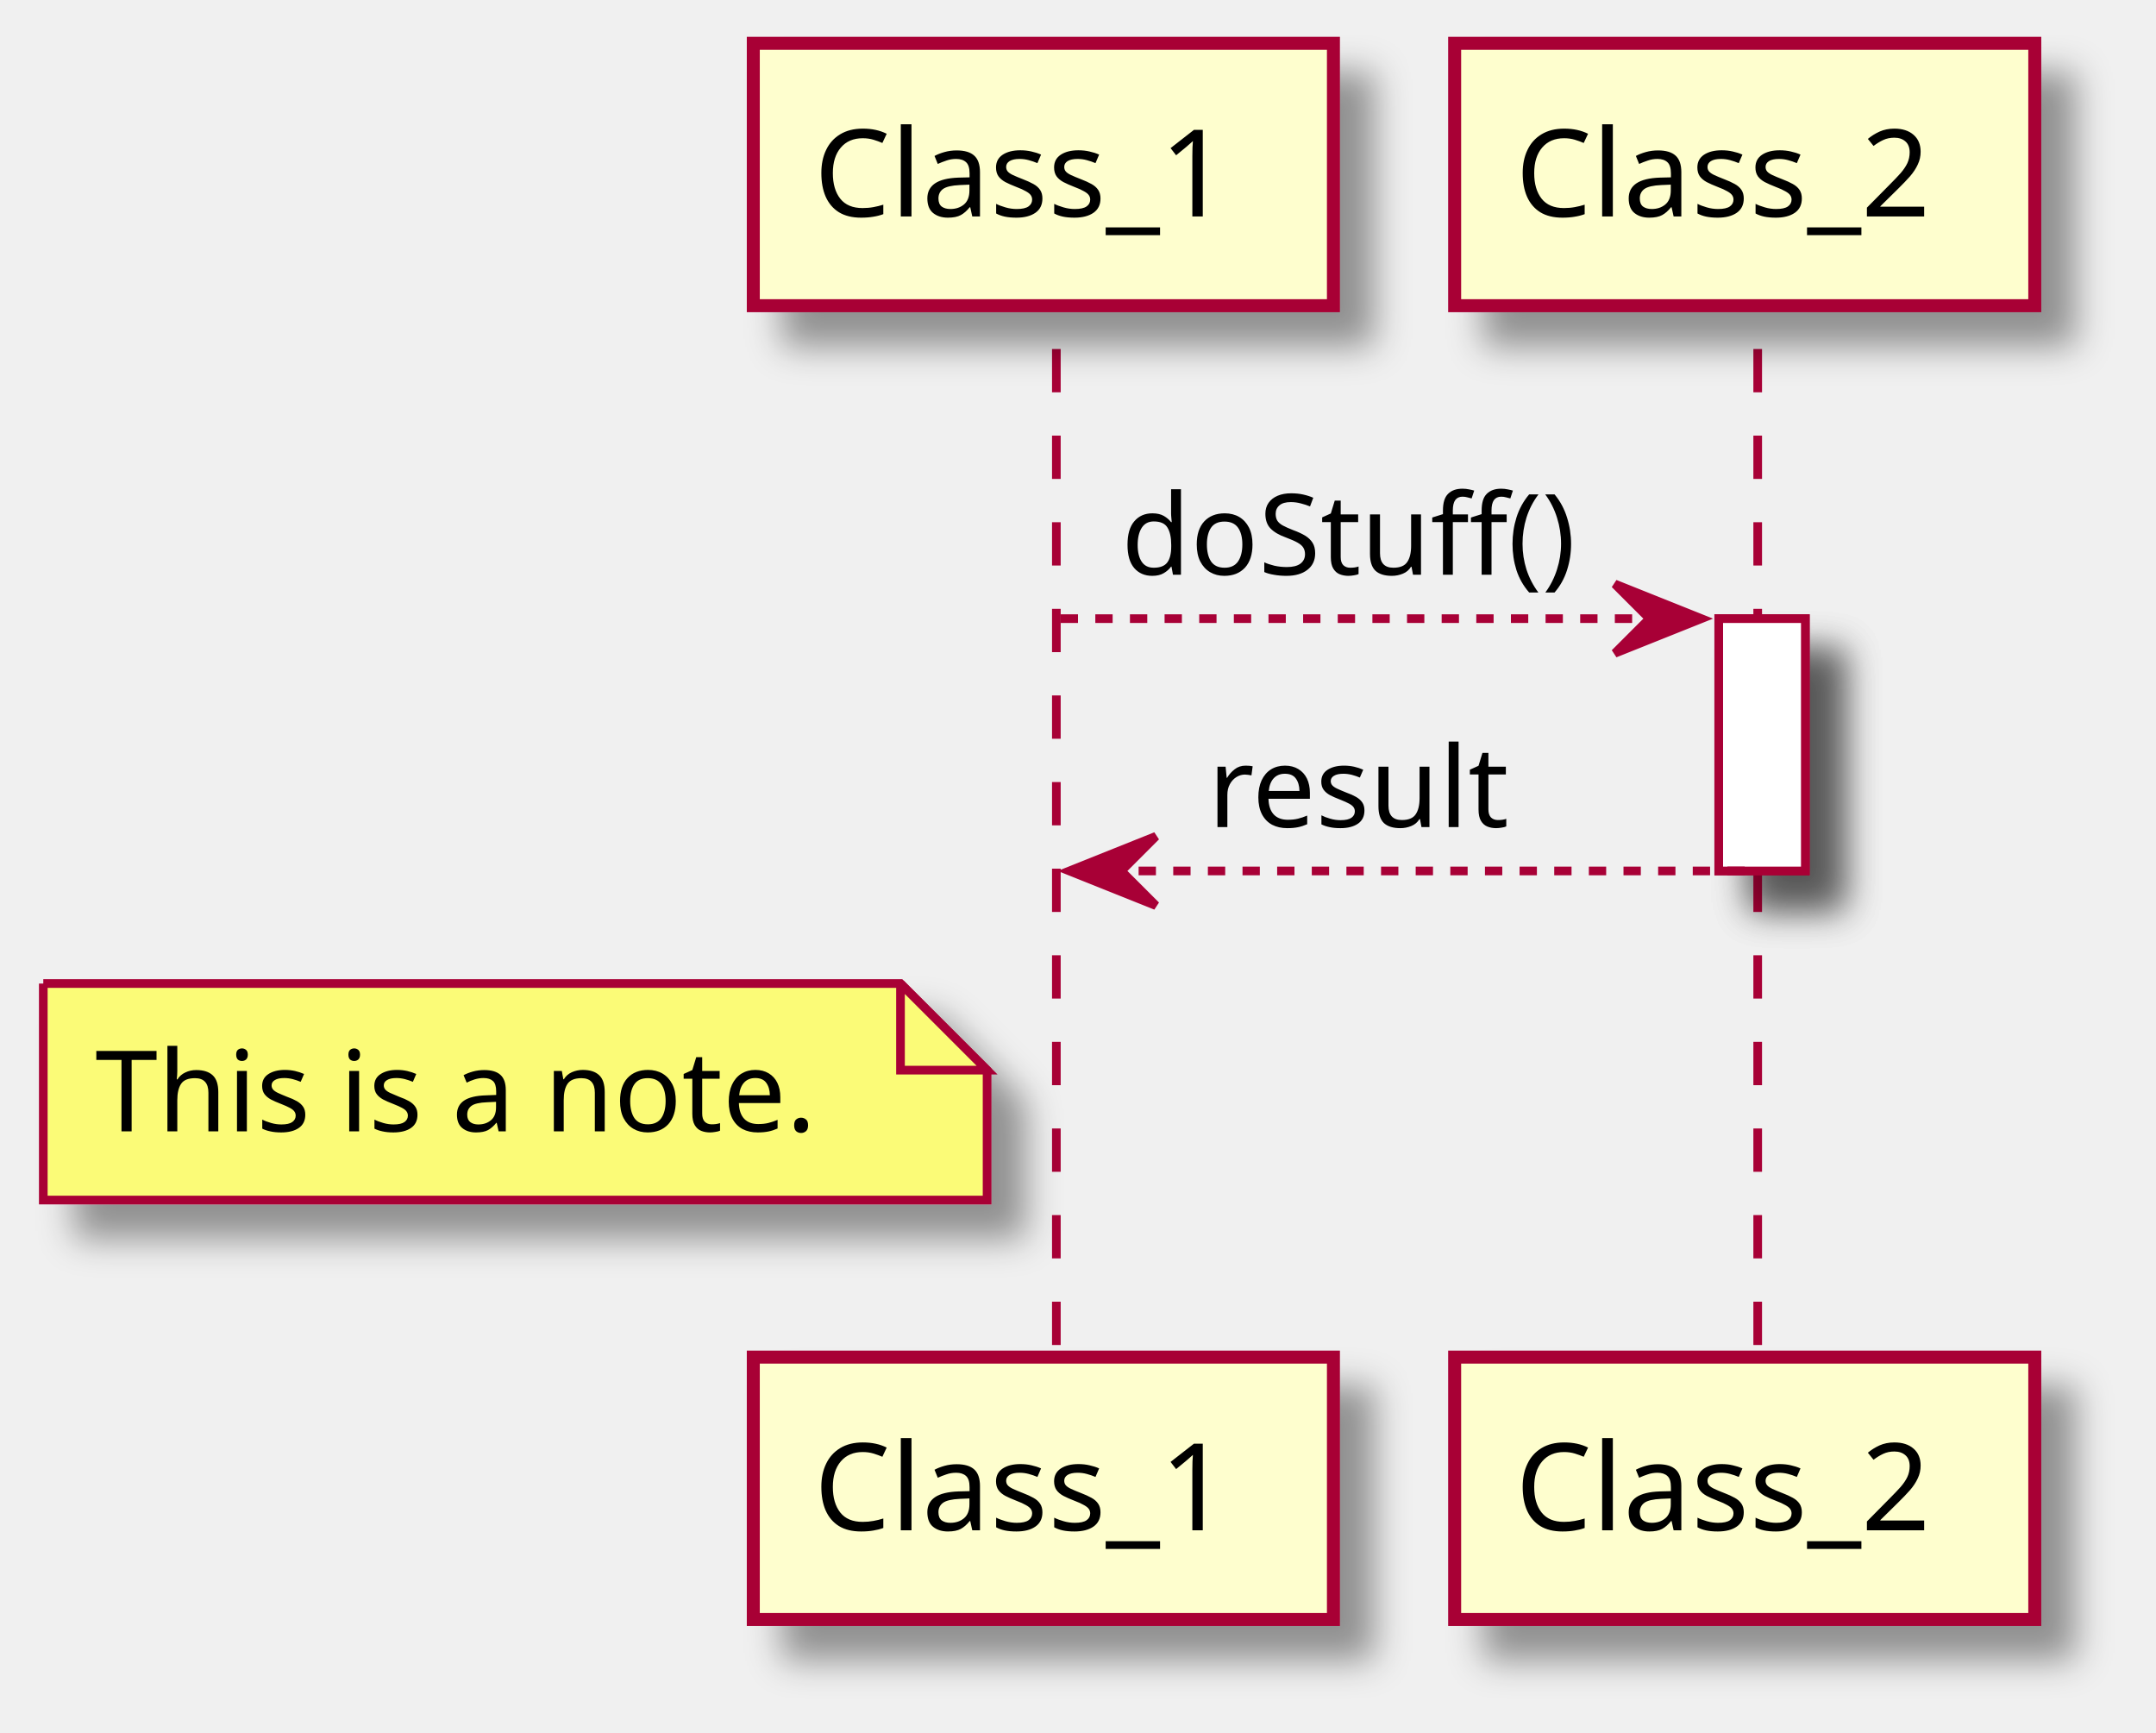
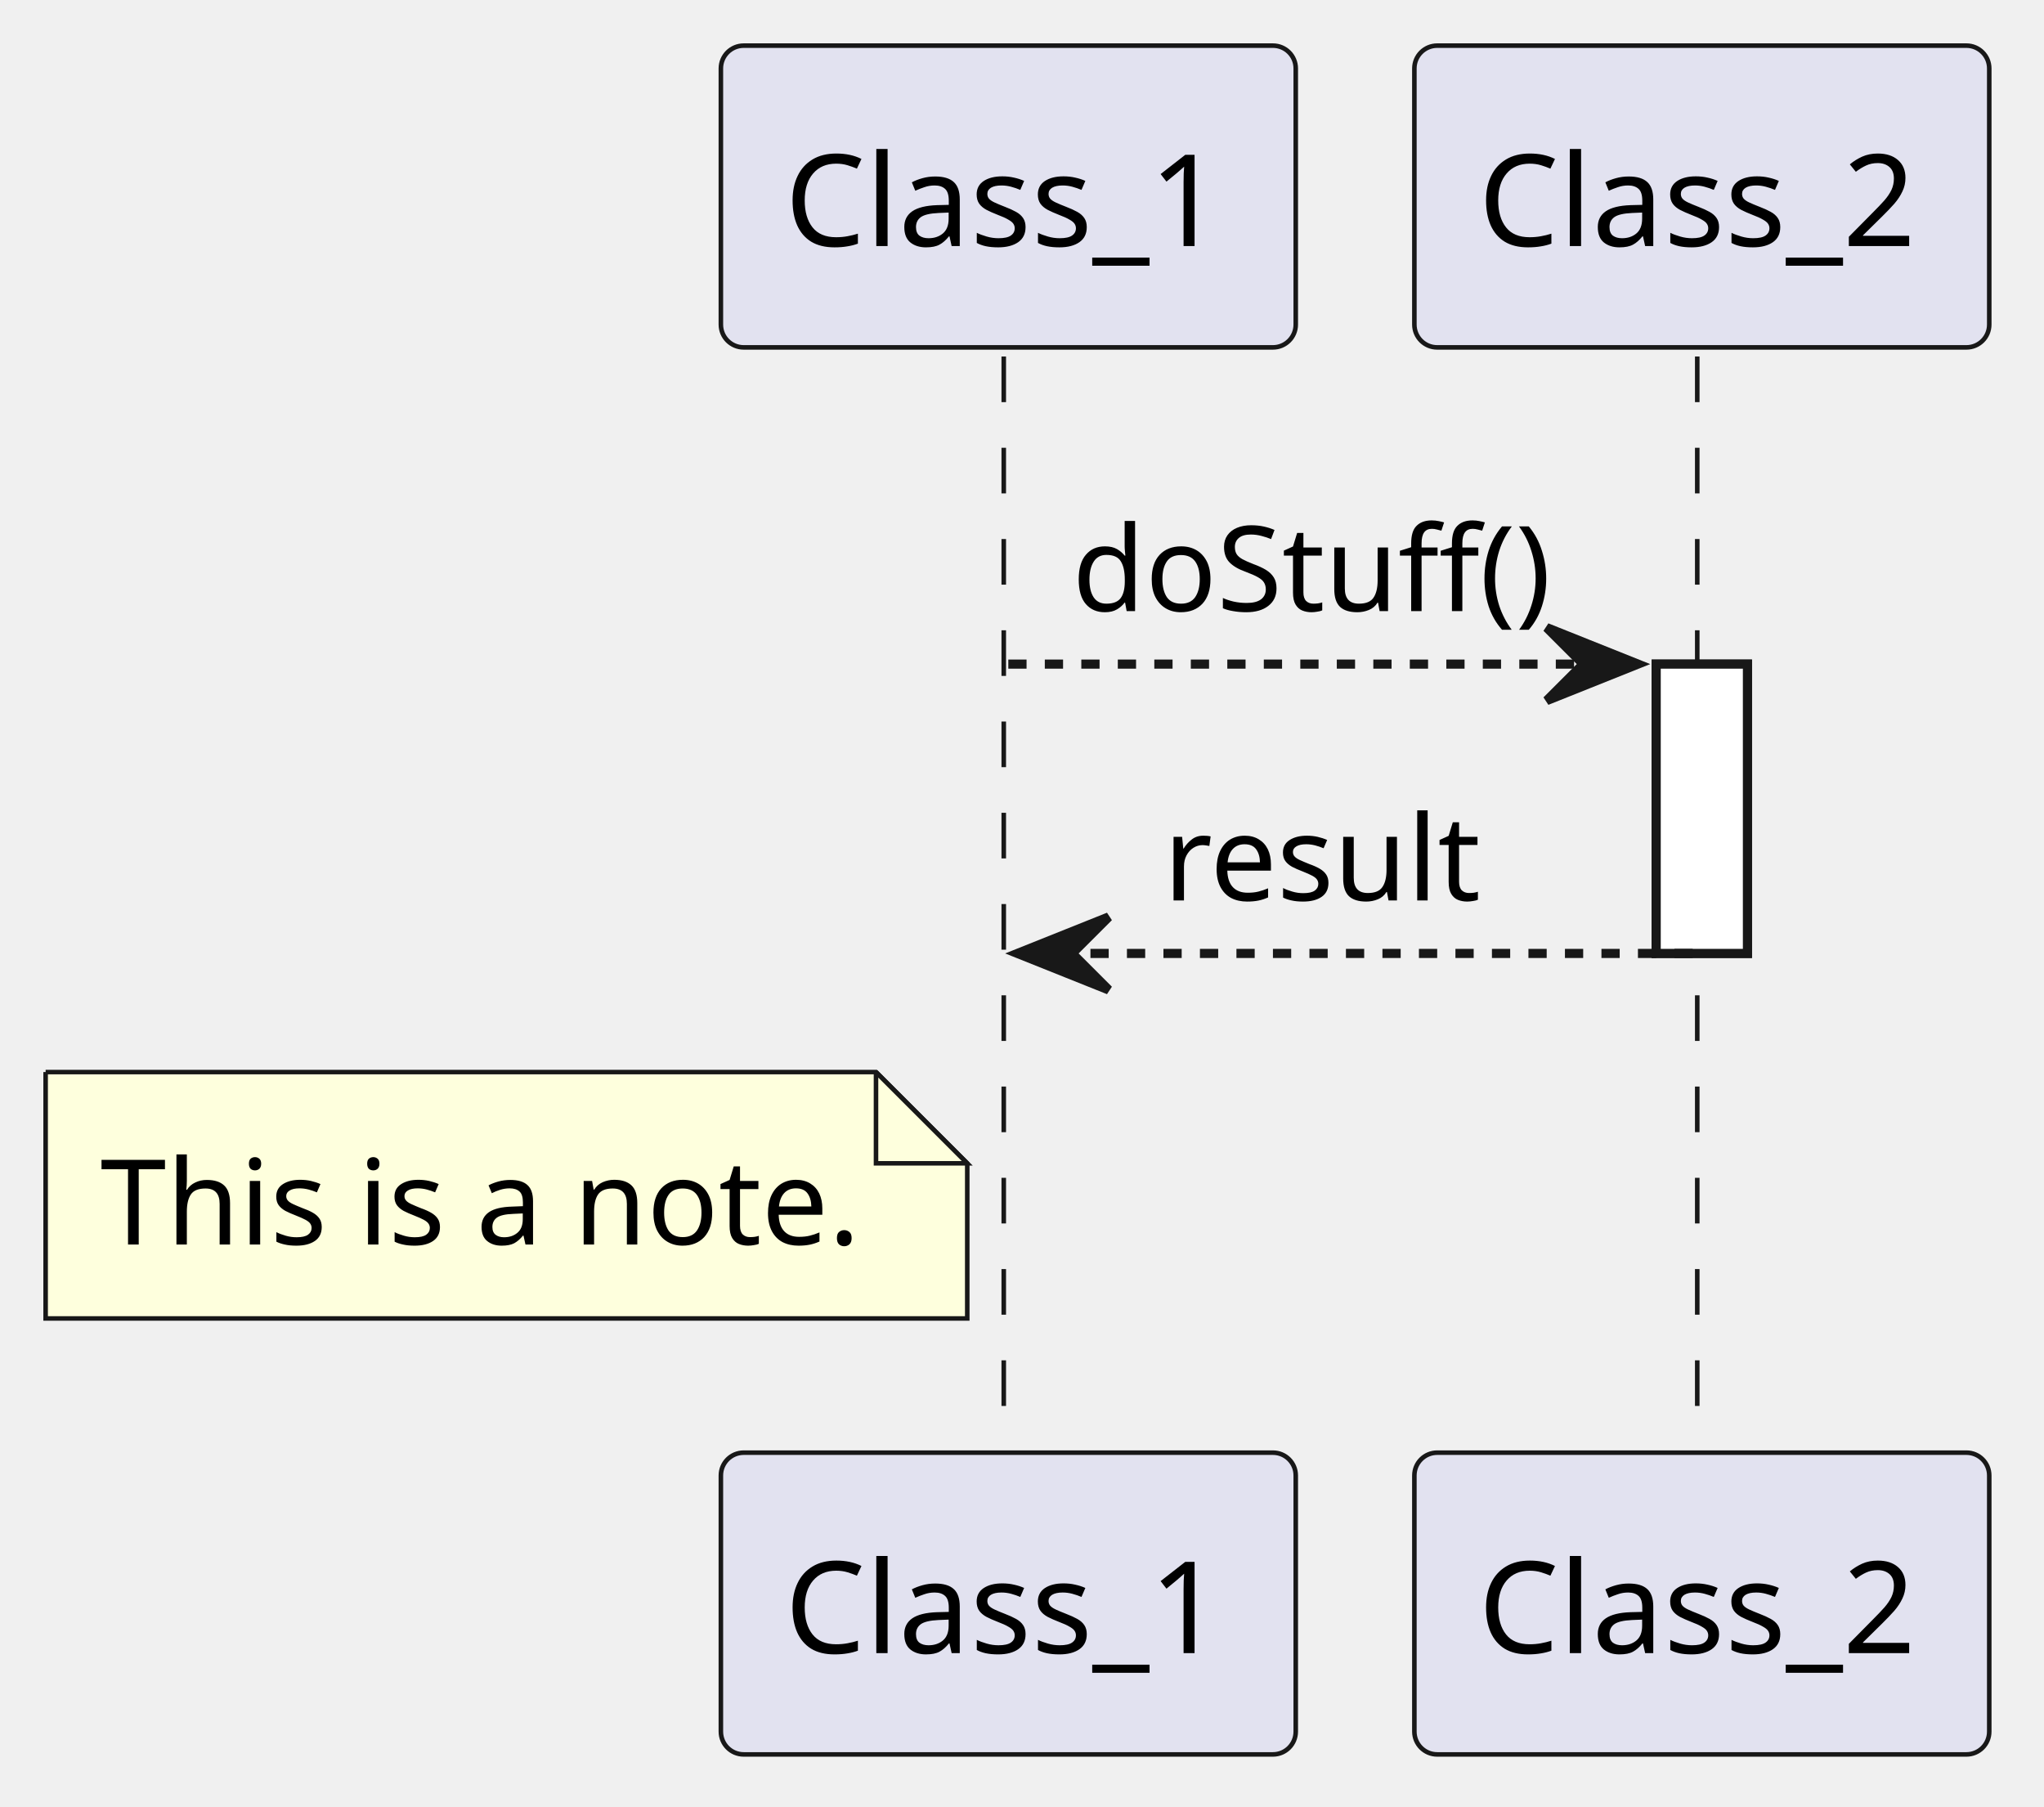
- <svg xmlns="http://www.w3.org/2000/svg" contentScriptType="application/ecmascript" contentStyleType="text/css" height="200px" preserveAspectRatio="none" style="width:249px;height:200px;" version="1.1" viewBox="0 0 249 200" width="249px" zoomAndPan="magnify">
-   <defs>
-     <filter height="300%" id="fhehhm16mykl" width="300%" x="-1" y="-1">
-       <feGaussianBlur result="blurOut" stdDeviation="2.0" />
-       <feColorMatrix in="blurOut" result="blurOut2" type="matrix" values="0 0 0 0 0 0 0 0 0 0 0 0 0 0 0 0 0 0 .4 0" />
-       <feOffset dx="4.0" dy="4.0" in="blurOut2" result="blurOut3" />
-       <feBlend in="SourceGraphic" in2="blurOut3" mode="normal" />
-     </filter>
-   </defs>
+ <svg xmlns="http://www.w3.org/2000/svg" contentStyleType="text/css" height="198px" preserveAspectRatio="none" style="width:224px;height:198px;background:#FFFFFF;" version="1.1" viewBox="0 0 224 198" width="224px" zoomAndPan="magnify">
+   <defs />
  <g>
-     <rect fill="#FFFFFF" filter="url(#fhehhm16mykl)" height="29.133" style="stroke:#A80036;stroke-width:1.0;" width="10" x="198.5" y="71.43" />
-     <line style="stroke:#A80036;stroke-width:1.0;stroke-dasharray:5.0,5.0;" x1="122" x2="122" y1="40.297" y2="157.695" />
-     <line style="stroke:#A80036;stroke-width:1.0;stroke-dasharray:5.0,5.0;" x1="203" x2="203" y1="40.297" y2="157.695" />
-     <rect fill="#FEFECE" filter="url(#fhehhm16mykl)" height="30.297" style="stroke:#A80036;stroke-width:1.5;" width="67" x="87" y="5" />
-     <text fill="#000000" font-family="sans-serif" font-size="14" lengthAdjust="spacing" textLength="53" x="94" y="24.995">Class_1</text>
-     <rect fill="#FEFECE" filter="url(#fhehhm16mykl)" height="30.297" style="stroke:#A80036;stroke-width:1.5;" width="67" x="87" y="156.695" />
-     <text fill="#000000" font-family="sans-serif" font-size="14" lengthAdjust="spacing" textLength="53" x="94" y="176.69">Class_1</text>
-     <rect fill="#FEFECE" filter="url(#fhehhm16mykl)" height="30.297" style="stroke:#A80036;stroke-width:1.5;" width="67" x="168" y="5" />
-     <text fill="#000000" font-family="sans-serif" font-size="14" lengthAdjust="spacing" textLength="53" x="175" y="24.995">Class_2</text>
-     <rect fill="#FEFECE" filter="url(#fhehhm16mykl)" height="30.297" style="stroke:#A80036;stroke-width:1.5;" width="67" x="168" y="156.695" />
-     <text fill="#000000" font-family="sans-serif" font-size="14" lengthAdjust="spacing" textLength="53" x="175" y="176.69">Class_2</text>
-     <rect fill="#FFFFFF" filter="url(#fhehhm16mykl)" height="29.133" style="stroke:#A80036;stroke-width:1.0;" width="10" x="198.5" y="71.43" />
-     <polygon fill="#A80036" points="186.5,67.43,196.5,71.43,186.5,75.43,190.5,71.43" style="stroke:#A80036;stroke-width:1.0;" />
-     <line style="stroke:#A80036;stroke-width:1.0;stroke-dasharray:2.0,2.0;" x1="122.5" x2="192.5" y1="71.43" y2="71.43" />
-     <text fill="#000000" font-family="sans-serif" font-size="13" lengthAdjust="spacing" textLength="56" x="129.5" y="66.364">doStuff()</text>
-     <polygon fill="#A80036" points="133.5,96.562,123.5,100.562,133.5,104.562,129.5,100.562" style="stroke:#A80036;stroke-width:1.0;" />
-     <line style="stroke:#A80036;stroke-width:1.0;stroke-dasharray:2.0,2.0;" x1="127.5" x2="202.5" y1="100.562" y2="100.562" />
-     <text fill="#000000" font-family="sans-serif" font-size="13" lengthAdjust="spacing" textLength="36" x="139.5" y="95.497">result</text>
-     <path d="M5,113.562 L5,138.562 L114,138.562 L114,123.562 L104,113.562 L5,113.562 " fill="#FBFB77" filter="url(#fhehhm16mykl)" style="stroke:#A80036;stroke-width:1.0;" />
-     <path d="M104,113.562 L104,123.562 L114,123.562 L104,113.562 " fill="#FBFB77" style="stroke:#A80036;stroke-width:1.0;" />
-     <text fill="#000000" font-family="sans-serif" font-size="13" lengthAdjust="spacing" textLength="88" x="11" y="130.629">This is a note.</text>
+     <rect fill="#FFFFFF" height="31.706" style="stroke:#181818;stroke-width:1.0;" width="10" x="181.5" y="72.774" />
+     <line style="stroke:#181818;stroke-width:0.5;stroke-dasharray:5.0,5.0;" x1="110" x2="110" y1="39.068" y2="160.186" />
+     <line style="stroke:#181818;stroke-width:0.5;stroke-dasharray:5.0,5.0;" x1="186" x2="186" y1="39.068" y2="160.186" />
+     <rect fill="#E2E2F0" height="33.068" rx="2.5" ry="2.5" style="stroke:#181818;stroke-width:0.5;" width="63" x="79" y="5" />
+     <text fill="#000000" font-family="sans-serif" font-size="14" lengthAdjust="spacing" textLength="49" x="86" y="26.966">Class_1</text>
+     <rect fill="#E2E2F0" height="33.068" rx="2.5" ry="2.5" style="stroke:#181818;stroke-width:0.5;" width="63" x="79" y="159.186" />
+     <text fill="#000000" font-family="sans-serif" font-size="14" lengthAdjust="spacing" textLength="49" x="86" y="181.152">Class_1</text>
+     <rect fill="#E2E2F0" height="33.068" rx="2.5" ry="2.5" style="stroke:#181818;stroke-width:0.5;" width="63" x="155" y="5" />
+     <text fill="#000000" font-family="sans-serif" font-size="14" lengthAdjust="spacing" textLength="49" x="162" y="26.966">Class_2</text>
+     <rect fill="#E2E2F0" height="33.068" rx="2.5" ry="2.5" style="stroke:#181818;stroke-width:0.5;" width="63" x="155" y="159.186" />
+     <text fill="#000000" font-family="sans-serif" font-size="14" lengthAdjust="spacing" textLength="49" x="162" y="181.152">Class_2</text>
+     <rect fill="#FFFFFF" height="31.706" style="stroke:#181818;stroke-width:1.0;" width="10" x="181.5" y="72.774" />
+     <polygon fill="#181818" points="169.5,68.774,179.5,72.774,169.5,76.774,173.5,72.774" style="stroke:#181818;stroke-width:1.0;" />
+     <line style="stroke:#181818;stroke-width:1.0;stroke-dasharray:2.0,2.0;" x1="110.5" x2="175.5" y1="72.774" y2="72.774" />
+     <text fill="#000000" font-family="sans-serif" font-size="13" lengthAdjust="spacing" textLength="52" x="117.5" y="66.965">doStuff()</text>
+     <polygon fill="#181818" points="121.5,100.48,111.5,104.48,121.5,108.48,117.5,104.48" style="stroke:#181818;stroke-width:1.0;" />
+     <line style="stroke:#181818;stroke-width:1.0;stroke-dasharray:2.0,2.0;" x1="115.5" x2="185.5" y1="104.48" y2="104.48" />
+     <text fill="#000000" font-family="sans-serif" font-size="13" lengthAdjust="spacing" textLength="34" x="127.5" y="98.671">result</text>
+     <path d="M5,117.48 L5,144.48 L106,144.48 L106,127.48 L96,117.48 L5,117.48 " fill="#FEFFDD" style="stroke:#181818;stroke-width:0.5;" />
+     <path d="M96,117.48 L96,127.48 L106,127.48 L96,117.48 " fill="#FEFFDD" style="stroke:#181818;stroke-width:0.5;" />
+     <text fill="#000000" font-family="sans-serif" font-size="13" lengthAdjust="spacing" textLength="80" x="11" y="136.377">This is a note.</text>
  </g>
</svg>
